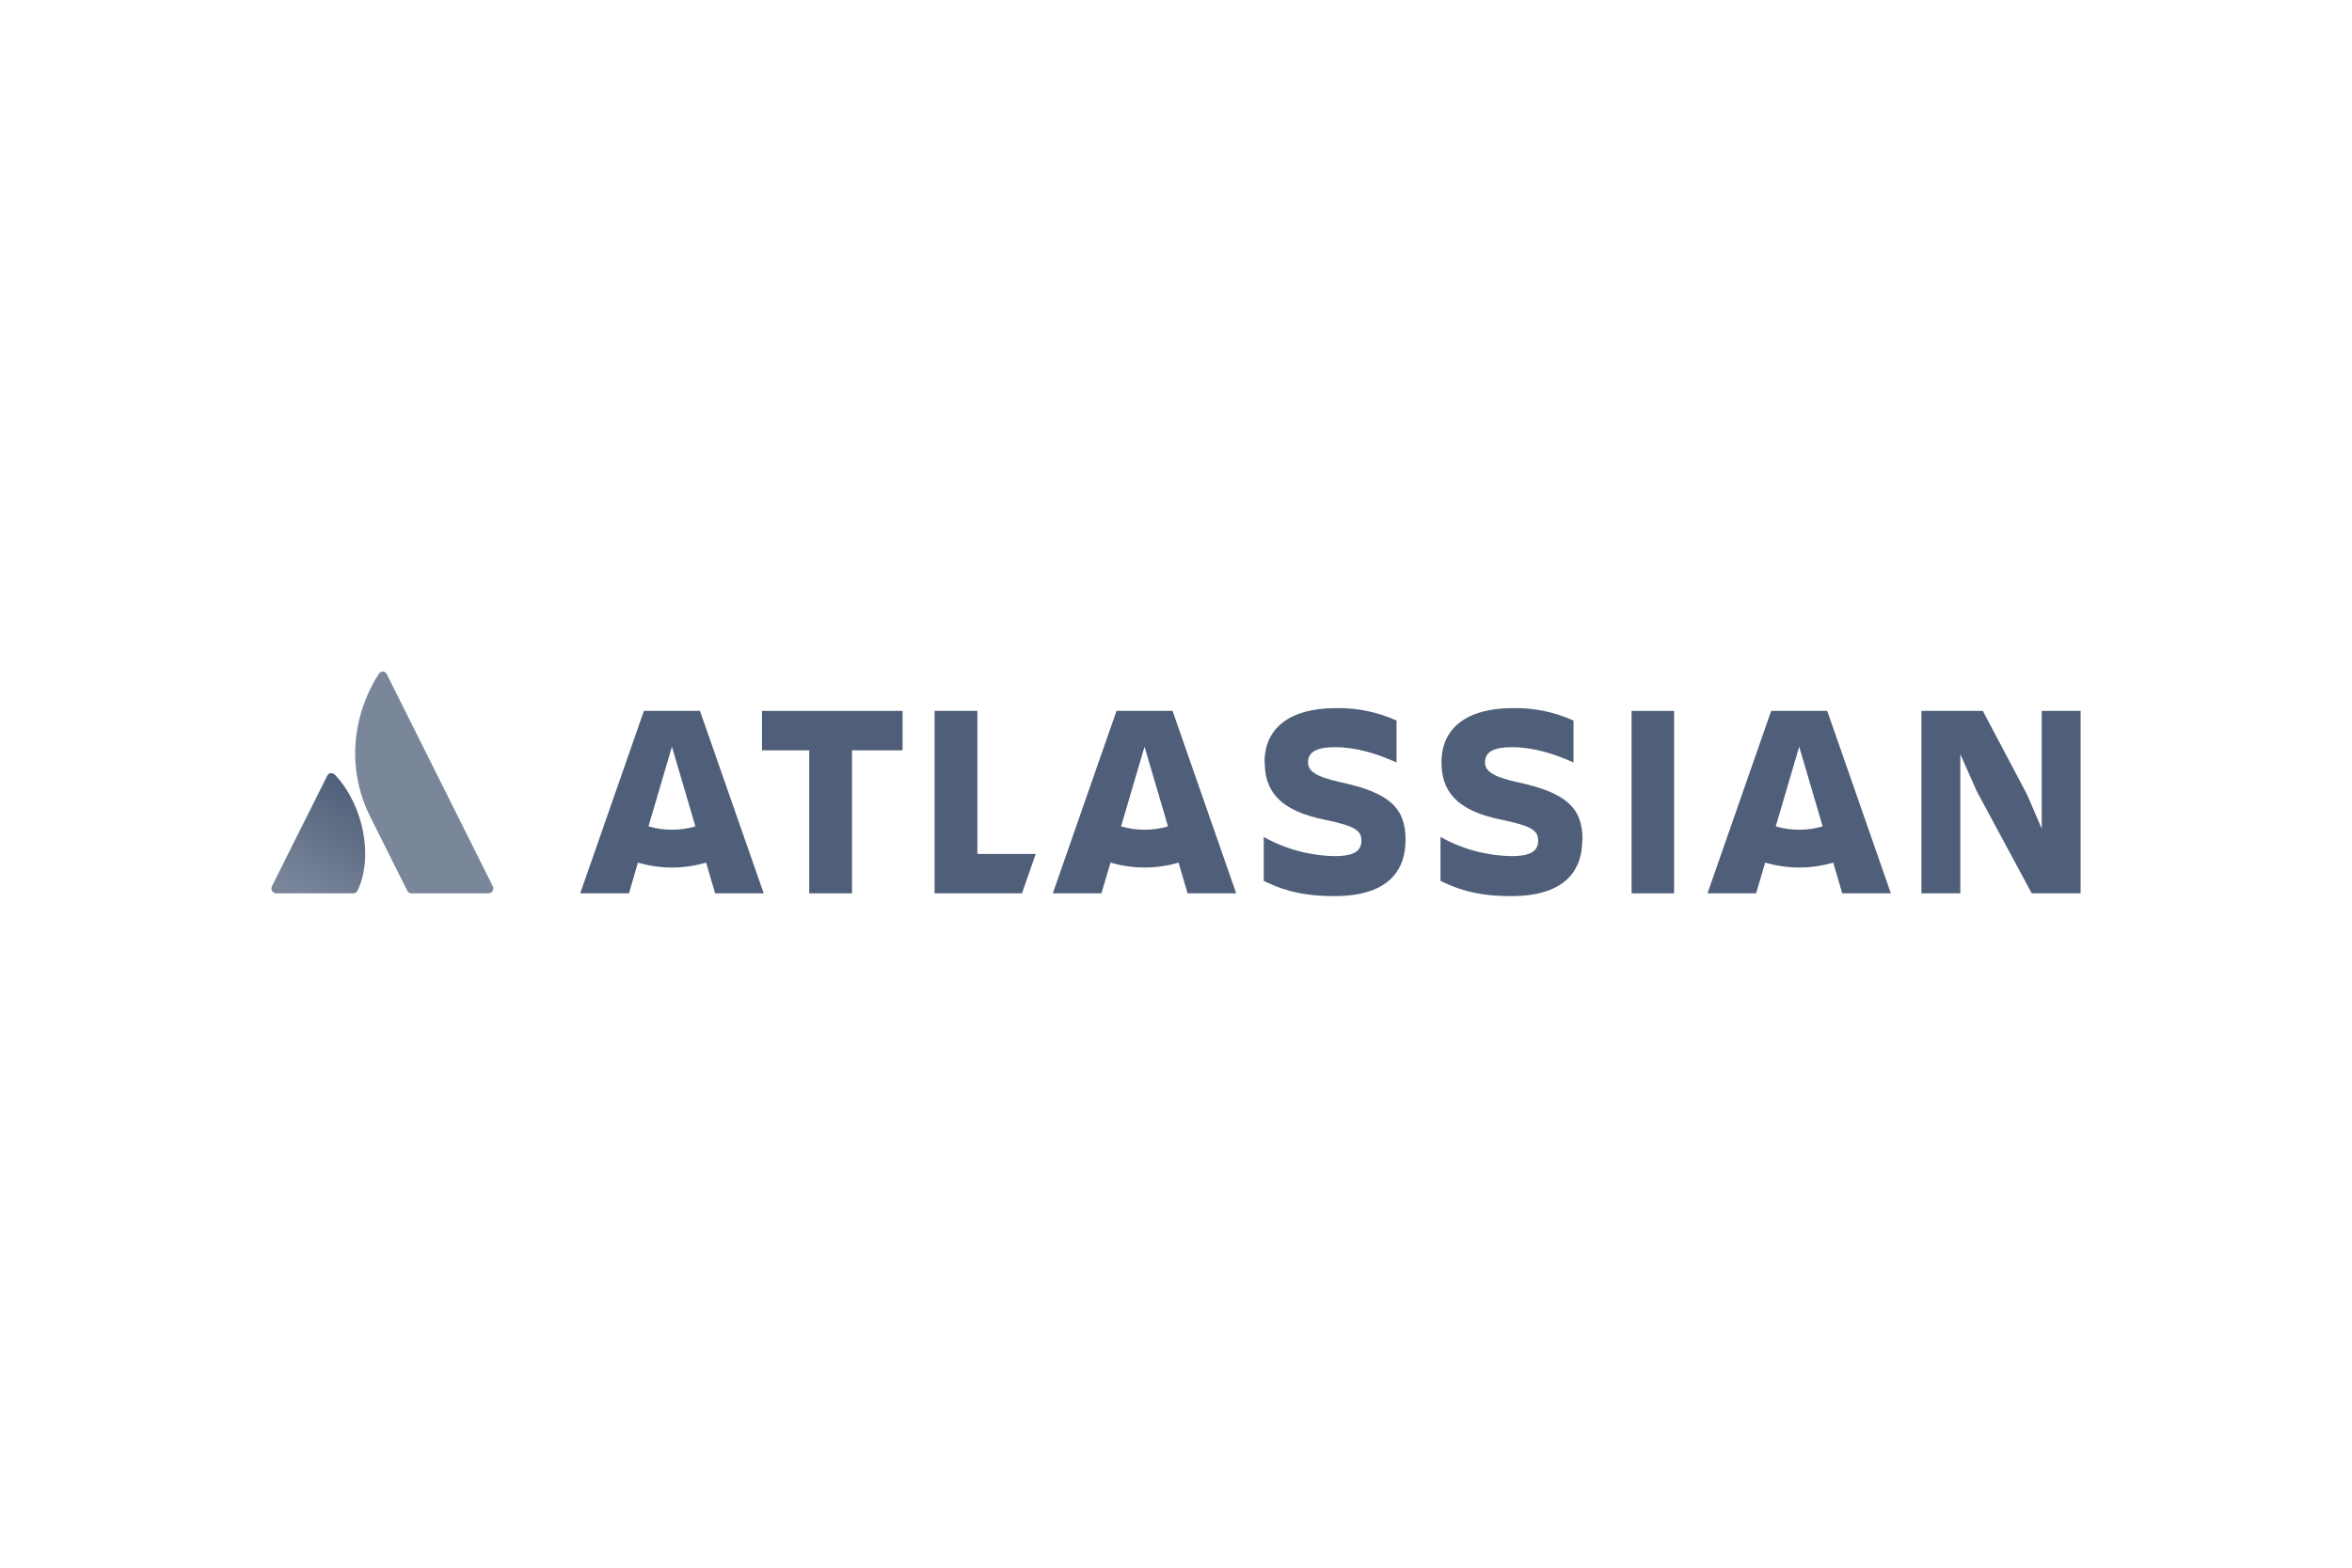
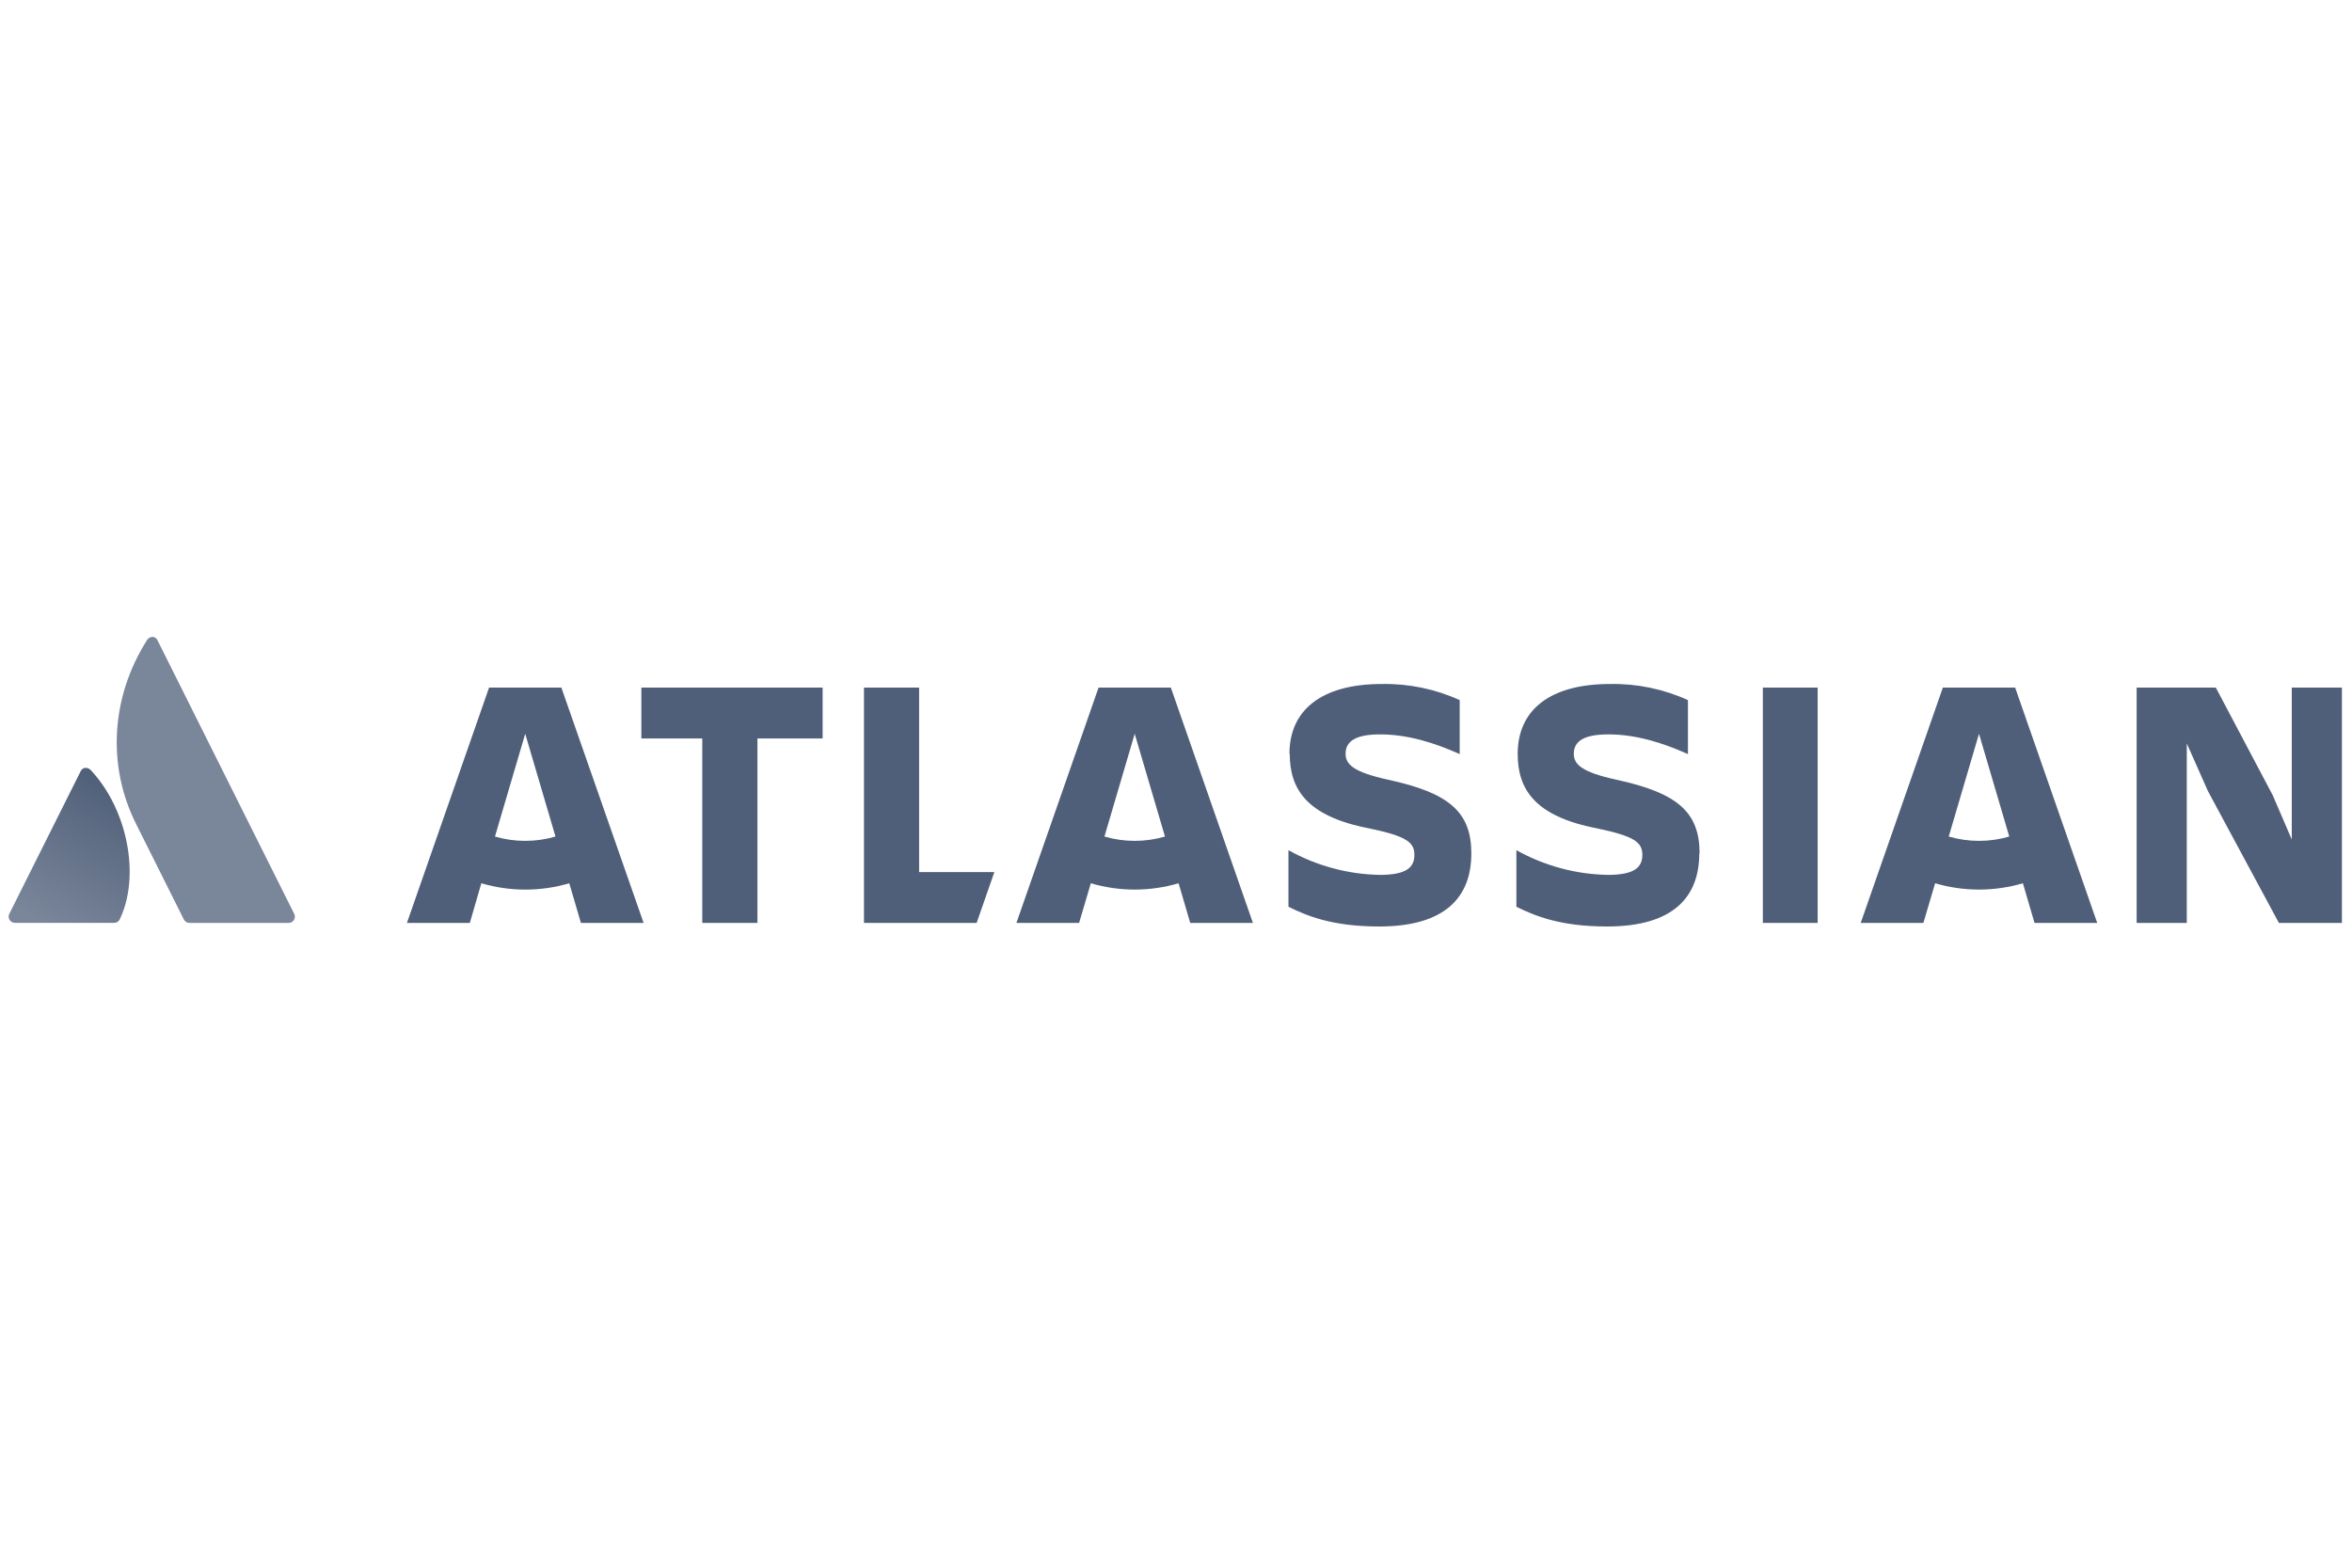
- <svg xmlns="http://www.w3.org/2000/svg" height="800" width="1200" id="svg27665" version="1.1" viewBox="-80.95 -16.75 701.57 100.5">
+ <svg xmlns="http://www.w3.org/2000/svg" height="800" width="1200" id="svg27665" version="1.1" viewBox="-2 -2 544 72">
  <defs id="defs27631">
    <linearGradient gradientUnits="userSpaceOnUse" y2="70.384" x2="8.375" y1="36.06" x1="28.192" id="linear-gradient">
      <stop id="stop27626" stop-color="#505f79" offset="0" />
      <stop id="stop27628" stop-color="#7a869a" offset=".92" />
    </linearGradient>
    <style id="style27624">.cls-1{fill:#505f79}</style>
  </defs>
  <g transform="translate(.0003)" id="Layer_2">
    <g id="Layer_1-2">
      <g id="g27661">
        <g id="Layer_2-2">
          <g id="Blue">
            <path id="path27635" d="M296.309 27.06c0 8 3.73 14.42 18.31 17.23 8.7 1.82 10.52 3.23 10.52 6.13s-1.82 4.64-8 4.64a44.89 44.89 0 01-21.13-5.72v13.1c4.39 2.15 10.19 4.56 21 4.56 15.25 0 21.3-6.79 21.3-16.9m0 0c0-9.53-5.05-14-19.31-17.07-7.87-1.74-9.78-3.48-9.78-6 0-3.15 2.82-4.47 8-4.47 6.3 0 12.51 1.91 18.4 4.56V14.63a41.58 41.58 0 00-18-3.73c-14.09 0-21.38 6.13-21.38 16.16" class="cls-1" />
            <path id="polygon27637" class="cls-1" d="M503.789 66.17V24.66l4.89 11.02 16.41 30.49h14.58V11.73h-11.6v35.14l-4.39-10.2-13.18-24.94h-18.31v54.44z" />
            <path id="rect27639" class="cls-1" d="M405.729 11.73h12.68v54.44h-12.68z" />
            <path id="path27641" d="M391.099 50.1c0-9.53-5.05-14-19.31-17.07-7.87-1.74-9.78-3.48-9.78-6 0-3.15 2.82-4.47 8-4.47 6.3 0 12.51 1.91 18.4 4.56V14.63a41.58 41.58 0 00-18-3.73c-14.09 0-21.38 6.13-21.38 16.16 0 8 3.73 14.42 18.31 17.23 8.7 1.82 10.52 3.23 10.52 6.13s-1.82 4.64-8 4.64a44.89 44.89 0 01-21.13-5.72v13.1c4.39 2.15 10.19 4.56 21 4.56 15.25 0 21.3-6.79 21.3-16.9" class="cls-1" />
            <path id="polygon27643" class="cls-1" d="M223.889 66.17l4.1-11.76h-17.4V11.73h-12.76v54.44z" />
            <path id="polygon27645" class="cls-1" d="M160.429 23.5v42.67h12.76V23.5h15.08V11.73h-41.93V23.5z" />
            <path id="path27647" d="M127.839 11.73h-16.72l-19 54.44h14.55l2.66-9.17a36 36 0 0020.34 0l2.69 9.17h14.5zm-8.36 35.46a24.76 24.76 0 01-7-1l7-23.77 7 23.77a24.76 24.76 0 01-7 1z" class="cls-1" />
            <path id="path27649" d="M268.809 11.73h-16.72l-19 54.44h14.5l2.71-9.17a36 36 0 0020.3 0l2.69 9.17h14.5zm-8.36 35.46a24.76 24.76 0 01-7-1l7-23.77 7 23.77a24.761 24.761 0 01-7 1z" class="cls-1" />
            <path id="path27651" d="M464.089 11.73h-16.72l-19 54.44h14.5l2.71-9.17a36 36 0 0020.3 0l2.69 9.17h14.5zm-8.36 35.46a24.76 24.76 0 01-7-1l7-23.77 7 23.77a24.761 24.761 0 01-7 1z" class="cls-1" />
          </g>
        </g>
        <g id="g27659">
          <path id="path27655" d="M19.036 30.875v-0a1.636 1.636 0 00-1.397-.563 1.348 1.348 0 00-1.0.803L.153 64.067a1.444 1.444 0 001.291 2.091h22.955a1.389 1.389 0 001.286-.8c4.823-9.952 1.838-25.417-6.649-34.483z" fill="url(#linear-gradient)" />
          <path id="path27657" d="M66.05 64.079C65.741 63.461 35.163 2.276 34.411.755a1.302 1.302 0 00-1.1-.754L33.259 0a1.579 1.579 0 00-1.3.812l-.001.001c-8.289 13.131-9.228 28.985-2.512 42.41l11.066 22.13a1.438 1.438 0 001.296.817h22.952a1.444 1.444 0 001.292-2.091z" fill="#7a869a" />
        </g>
      </g>
    </g>
  </g>
</svg>
